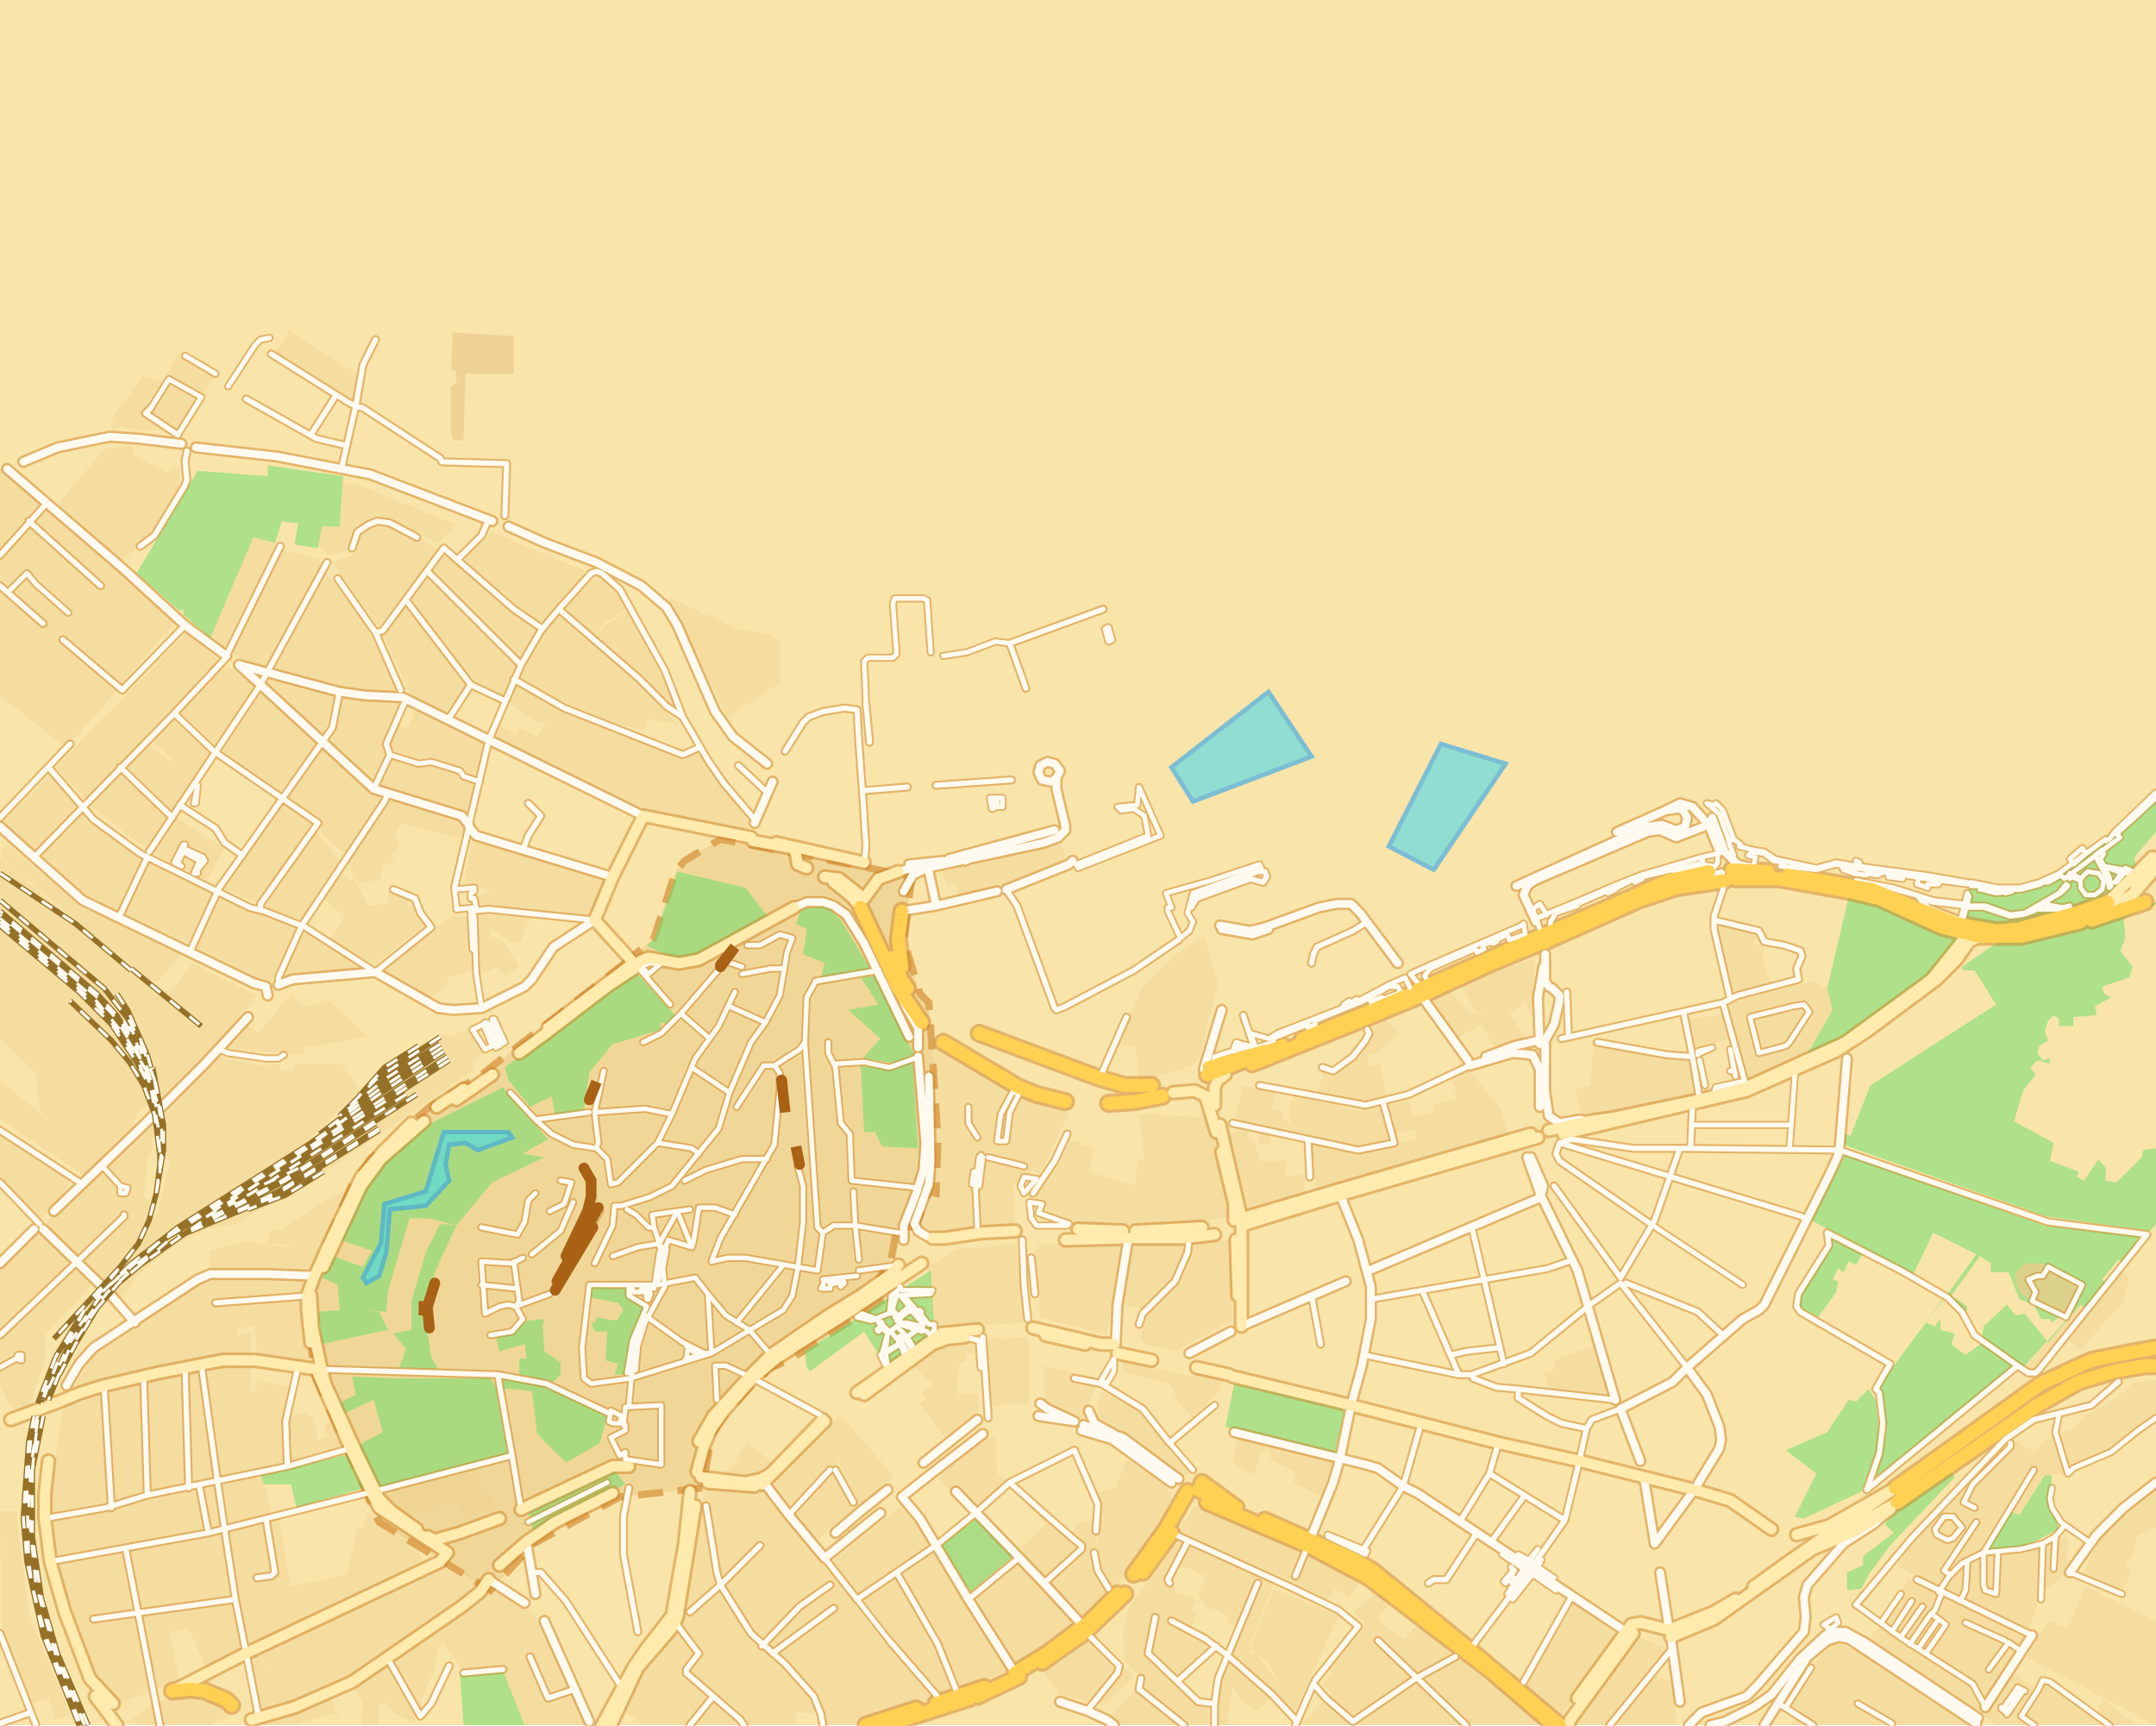
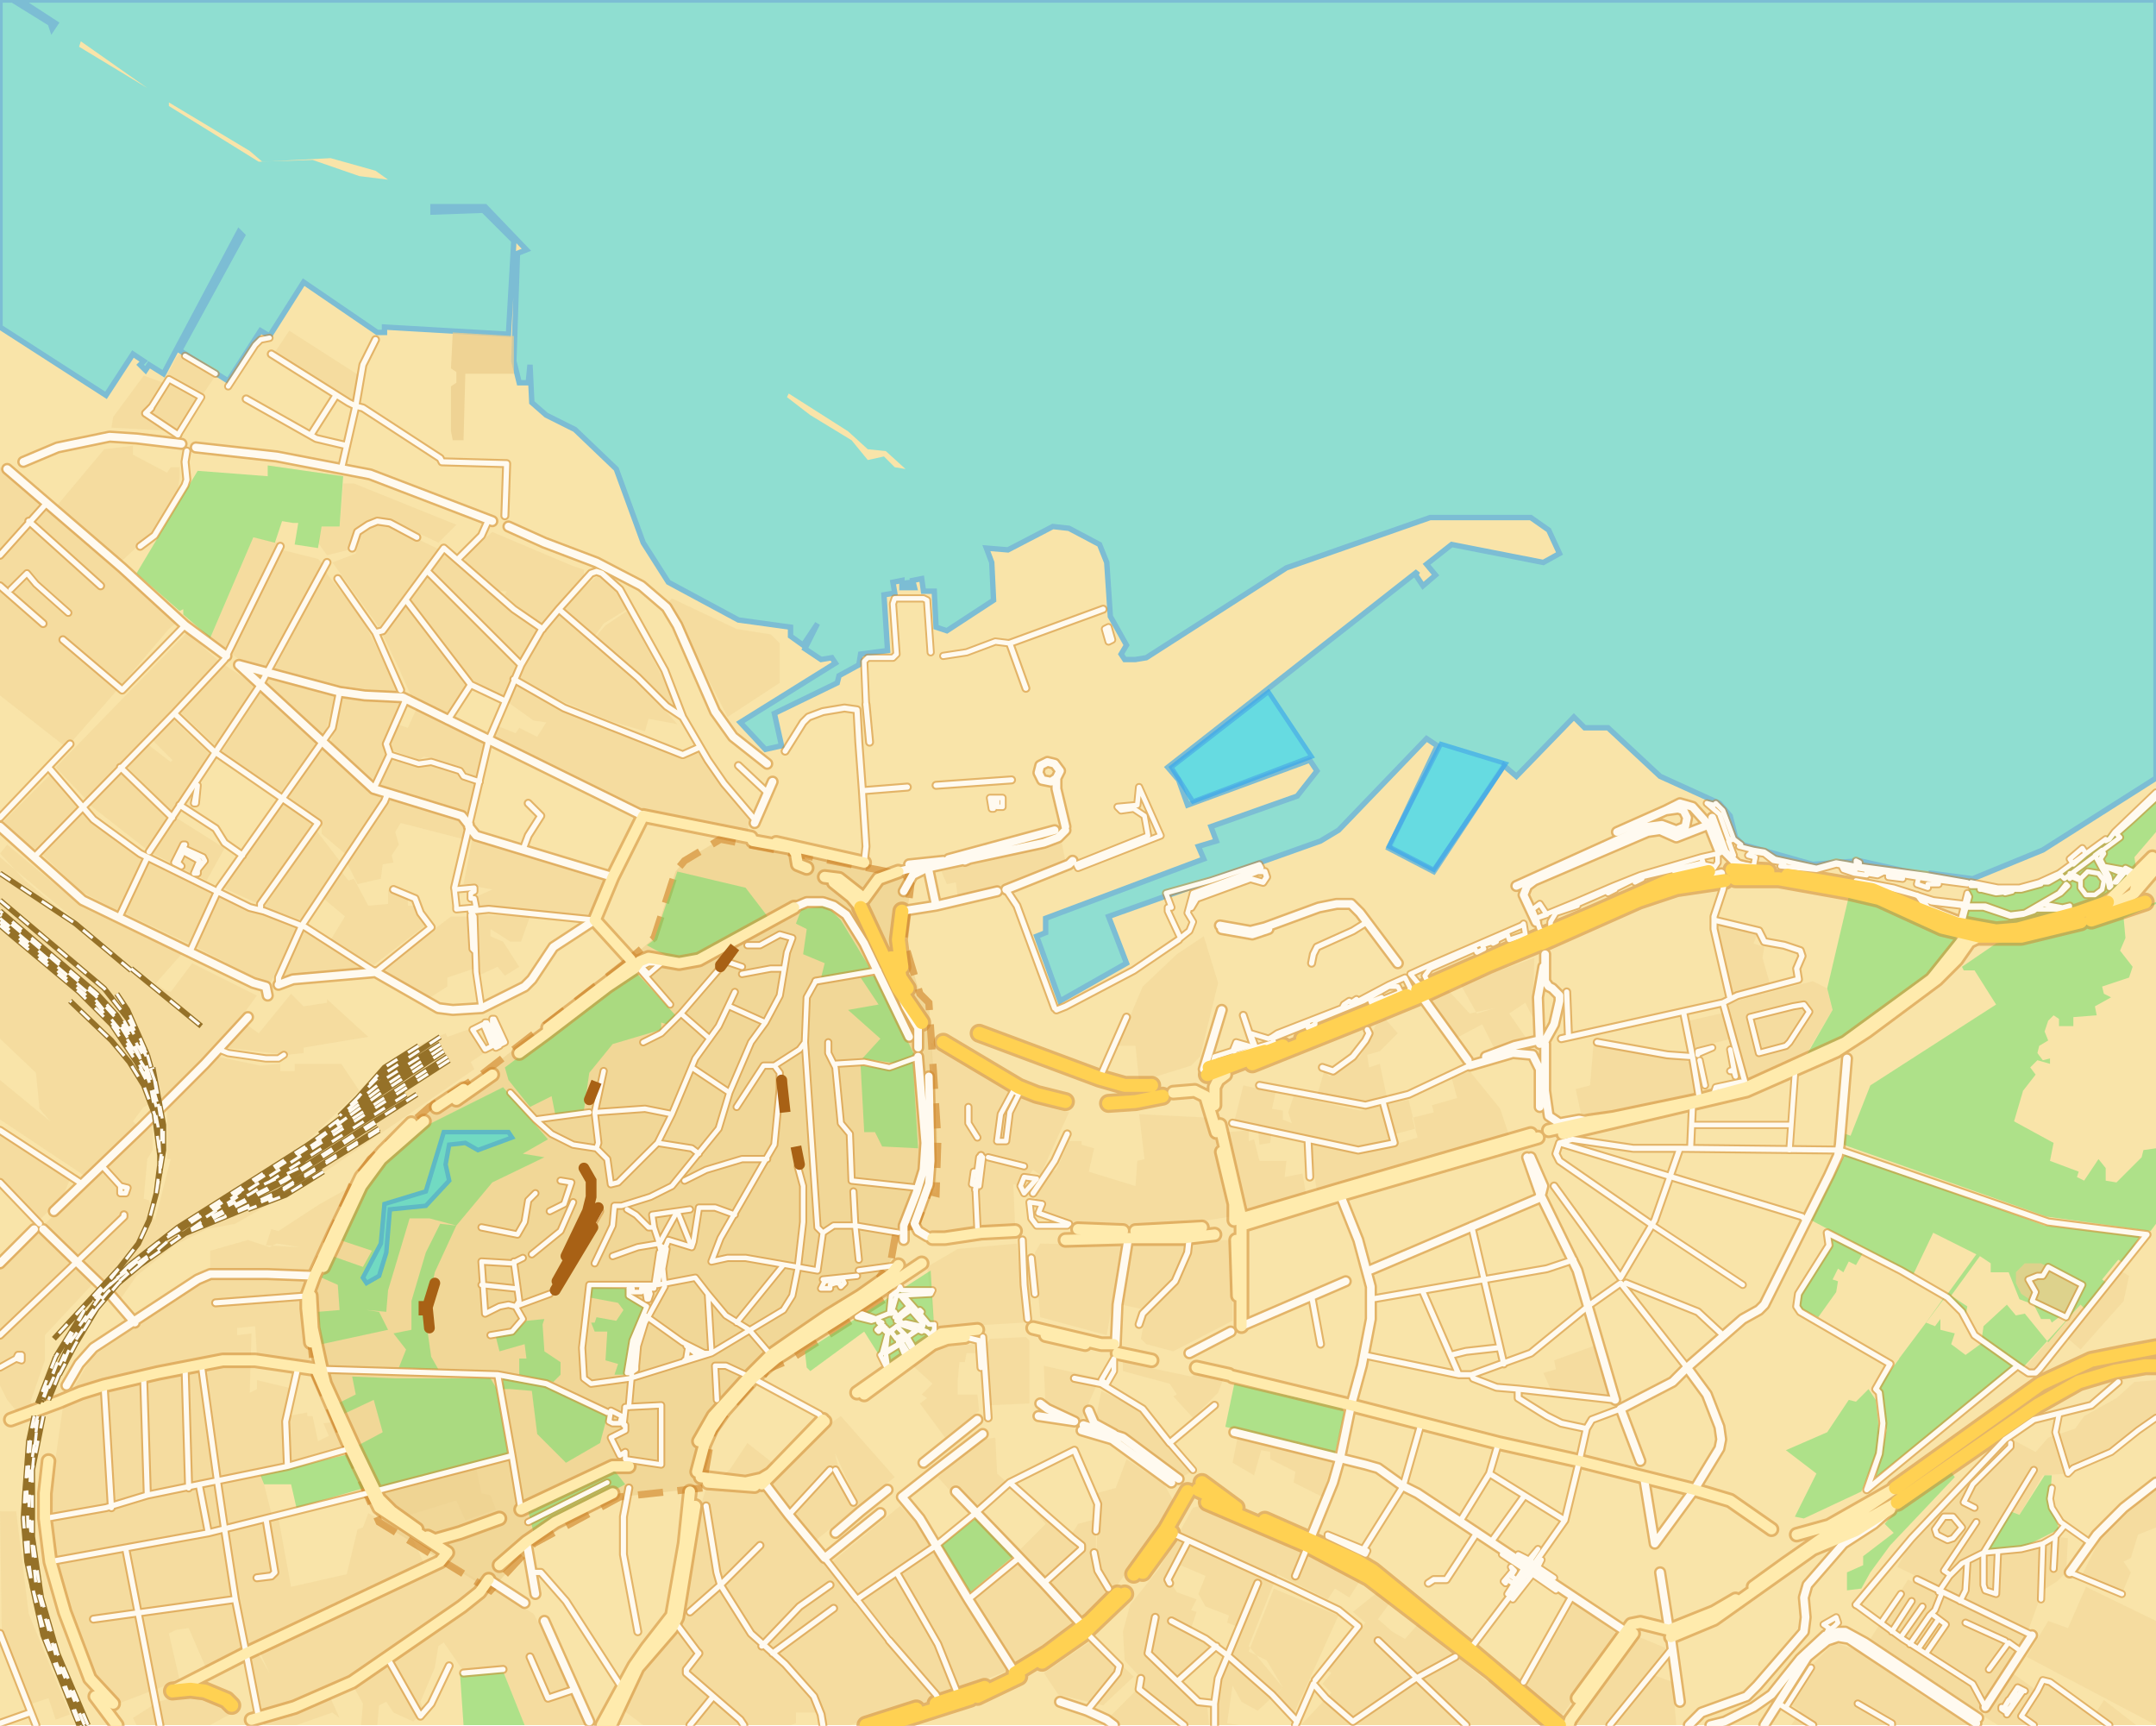
<svg xmlns="http://www.w3.org/2000/svg" viewBox="0 0 1200 960" width="1200" height="960">
-   <style>.pp{fill:#f9e4a9}.block{fill:#ecce8d;opacity:.34}.old{fill:#ecce8d;opacity:.62;stroke:#ce8327;stroke-width:4;stroke-dasharray:14 8}.sand{fill:#ecce8d;opacity:.55}.green{fill:#64de6a;opacity:.5}.grave{fill:#3ab055;opacity:.34}.plaza{fill:#ecce8d;opacity:.75}.water{fill:#4ddaea;opacity:.62;stroke:#2ea5ef;stroke-width:2.5}.river{fill:none;stroke:#4ddaea;stroke-width:9;stroke-linecap:round;opacity:.75}.cs,.rd{fill:none;stroke-linecap:round;stroke-linejoin:round}.cs{stroke:#ce8327;opacity:.5}.cs .r0{stroke-width:12.09}.cs .r1{stroke-width:10.58}.cs .r2{stroke-width:8.69}.cs .r3{stroke-width:6.8}.cs .r4{stroke-width:4.99}.cs .r5{stroke-width:4.54}.rd .r0{stroke:#ffd152;stroke-width:8.32}.rd .r1{stroke:#ffd152;stroke-width:7.18}.rd .r2{stroke:#ffebad;stroke-width:5.67}.rd .r3{stroke:#fffaf0;stroke-width:4.23}.rd .r4{stroke:#fffaf0;stroke-width:2.87}.rd .r5{stroke:#fffaf0;stroke-width:2.57}.rail{fill:none;stroke:#957128;stroke-width:3.02}.tie{fill:none;stroke:#fffaf0;stroke-width:1.66;stroke-dasharray:7 7}.wall{fill:none;stroke:#a86115;stroke-width:6;stroke-linecap:round}</style>
+   <style>.pp{fill:#f9e4a9}.sea{fill:#4ddaea;opacity:.62;stroke:#2ea5ef;stroke-width:3}.isle{fill:#f9e4a9}.block{fill:#ecce8d;opacity:.34}.old{fill:#ecce8d;opacity:.62;stroke:#ce8327;stroke-width:4;stroke-dasharray:14 8}.sand{fill:#ecce8d;opacity:.55}.green{fill:#64de6a;opacity:.5}.grave{fill:#3ab055;opacity:.34}.plaza{fill:#ecce8d;opacity:.75}.water{fill:#4ddaea;opacity:.62;stroke:#2ea5ef;stroke-width:2.5}.river{fill:none;stroke:#4ddaea;stroke-width:9;stroke-linecap:round;opacity:.75}.cs,.rd{fill:none;stroke-linecap:round;stroke-linejoin:round}.cs{stroke:#ce8327;opacity:.5}.cs .r0{stroke-width:12.09}.cs .r1{stroke-width:10.58}.cs .r2{stroke-width:8.69}.cs .r3{stroke-width:6.8}.cs .r4{stroke-width:4.99}.cs .r5{stroke-width:4.54}.rd .r0{stroke:#ffd152;stroke-width:8.32}.rd .r1{stroke:#ffd152;stroke-width:7.18}.rd .r2{stroke:#ffebad;stroke-width:5.67}.rd .r3{stroke:#fffaf0;stroke-width:4.23}.rd .r4{stroke:#fffaf0;stroke-width:2.87}.rd .r5{stroke:#fffaf0;stroke-width:2.57}.rail{fill:none;stroke:#957128;stroke-width:3.02}.tie{fill:none;stroke:#fffaf0;stroke-width:1.66;stroke-dasharray:7 7}.wall{fill:none;stroke:#a86115;stroke-width:6;stroke-linecap:round}</style>
  <defs>
    <path id="r5" d="M350 721l10 6-8 19-3 18 2 0 3-2 0-2 1-11 4-13 11-20-1-10 2-11-4-2 1 4-1 0-3 20-3 0 1 3-1 3-1 0-1-6-2 0 0 2-5 0 0-2-2 0 0 4M622 449l2 2 7-1 6 4 2 11-40 16 1 2 46-18-12-27-1 10-11 1M664 513l-3-5 3-11 38-14-1-2-27 9-25 7 3 8-2 0 0 2 7 15 5-4 2-5M773 548l-17 9-1-1-3 2-1-1-3 2-1 2-36 14-3 2 0 1 20-8 0 2 4-2 0-2 27-11 14-8 0-1M454 546l-5 9-1 25 7 103 3 3M847 515l1-1 1 6-9 3-1-3-6 3 0 1-2 1 0-1-6 2 1 2-4 2-1-2-25 11 0-2 51-22M1093 503l-17-2-22-7-21-4 0 2 18 2 15 4 9 4 17 2 1 2 0-3M1150 492l1 1-4 4-7 4-8 6-6 2-7 1-15-5-10 0 1-1 10 0 14 5 8-1 19-11 4-5M348 784l0-1 20-1 0 33-20-3 0-4-3 2-5-10 8-4 0-3-1 0 1-9M1028 481l5 1 0-3 2 1 0 2 37 5 0 2-44-7 0-1M1200 789l-10 7-15 12-21 9-3 3-7-23 2-10M1033 893l26 19 39 25 7 13M1159 715l-9 18-19-9 2-5-4-7 5-2 3 0 3-5 19 10M1146 486l3 3 31-23-3-3-3 4-2 1 0-1-26 19M511 740l2 1 0-3-9-2-3 1 9 3-5 4-6-6-3 3 3 4 3-2 2 2-3 2 3-2 3 5 1-1-3-5 6-4M975 474l1-1 6 1 6 4 23 5 0 1-20-2 2 0 0-2-6-1-5-4-7-1M1149 849l-5 6-7 4-12 3-21 2-12 6-7 7-6 9M503 721l-2 0 5 6-7 6 1 1 7-5 7 8-1 3 3 1 2 2 2-3 0-3-3 0-5-6 1-1-1-1-1 1-8-9M474 657l-1-26-5-6-3-31-4-8 0-6M328 715l-4 35 1 17 4 3 22-3M866 885l0-1-14-10-2 2 2 1-3 4-2-1-1 2 1 1-6 6 1 1 11-14 13 9M499 364l-2-28 1-3 16 0 2 1 2 29M374 620l13-31 13-18 9-19M493 752l1-10-3 11-1 1 3 6 1 0-1-7 8-5 2 5 2-1-5-8 0 4-7 4M342 671l4 0 16-5 12-6 26-32M948 480l-34 8-1-1 34-10 1 3M956 475l0 5-2 3-21 4-1-2 1 1 9-3 0-1 1 1 10-1-5-1-1-4 9-2M108 486l3-7-9-5-3 6 2 2-4-2 5-10 1 0-1 2 11 5 1 2-4 5 0 2-2 0M396 753l40-24 5-8 3-15M496 721l-1 10 2-3 2-7 19-1 1-2-17 0-1-2-1 2-4 3M555 635l5 0 2-16 5-10-3-2-7 13-2 15M494 743l0-3-1 1-1-1 1-1-1 0 0-1-3 3-1-1 3-3-2-1 2 0-4-2 10-4-1 1 2-1 1 2-1 1 1-1 2 2 0 1-2 0 3 1-7 5-1 2M836 865l13 8-5 8-1 0-4 6 9-14-12-8M418 580l8-11 8-15 4-24 3-8M877 502l1 2-12 4-3 5 0 4-4 2-2-2-2-6 22-9M594 682l-17 0-3-4-1-9 7 1-2 5 17 6-1 1M424 649l-23 40-5 13M396 702l9-2 10 0 40 7M920 682l50 33M284 608l14 15 9 8 12 6 13 2M1067 498l5 7 19 8 0-1-18-7-4-6-2-1M431 593l3 4 0 9-3 31-7 12M444 706l3-26 0-20-3-11M942 626l55 0M962 467l-5-14-7-6 4 1 1-1 4 4 6 16-3 0M963 477l6 4 7 1 1-5-4-1 3-3-8-2 1-1-4-3-3 1 3 8-2 1M262 507l2 3 1 31 3 20M217 420l16 5 7-1 16 5 2 3 9 3M1132 818l-28 46M340 659l4-1 22-22 8-16M350 783l3-34 6-17M1112 495l0-1 12 0 11-3 1 1-11 3-13 0M1134 941l3-6 4 1 33 24M418 580l-12 28-6 20M695 582l2 2-22 8 1-4 19-6M334 674l-25 43M1114 951l3 2 0 1 9-13 1 0-4-2 2 2-6 9-2 2-3-2 0 1M979 586l15-4 2-2 11-17-3-4-6 1M1072 487l0 2 23 3 0-1-23-4M1119 803l0 2-21 21-5 10 6 3M739 854l0 1 21 10 1-2-22-9M429 754l-12-14-13-8-10-12M898 493l1 2-4 2-1-1-16 7-1-1 21-9M294 847l44-22M381 657l12-6 20-6 14 0M254 504l0 2 11-1-1-5-2 0 0-3 2-1 0-2-11 1 1 9M273 743l12-2 6-7-4-7-4-1-5 1-8 4M1166 476l7 13 1 5 1-1-1-5-5-10 2-3-1-2-4 3M413 538l-9-3-25 29M351 767l45-14M465 592l16-1 14 3 14-5M998 560l-24 6 5 20M762 555l2 5 16-7 0-1-10 4-1-1-5 2-2-2M999 595l0 3-3 42M387 711l7 9 2 33M374 620l-15-3-28 2M482 392l-1-24 2-2 14 0 2-2M396 753l-4 0-12-6-21-15M1087 844l-5 0-5 7 1 3 6 3 3-1 5-6-5-6M1158 489l4-4 6 1 3 4-1 5-4 3-5 0-3-4 0-5M410 736l26-32M913 487l1 2-4 2 0-2-10 5-2 0 0-1 15-6M84 227l10-16 18 10M366 715l-38 0M525 365l13-2 16-6 8 1M384 673l-21 3 1 7 3 9M319 669l-7 16-16 13M1134 506l18 0 0-2-4 1-11-2-3 3M547 644l-2 0-1 8-2 0-1 7 4 1 2-16M122 584l5 2 21 3 7 0 3-2M127 215l15-23 3-3 5-1M474 657l37 4M270 584l4-2-5-12-6 3 7 11M1097 491l0 2 5 0 0 2 1 0 0-2 9 2 0-1-15-3M458 712l19-2-19 2M1100 847l-18 27 3 2M1011 483l0 1 11-3 6 1 0-1-6-1-11 3M1095 497l-4 16 1 1 4-15-1-2M858 868l-2 3-2-1 0 3 2 0 9 5-9-6 2-4M1103 495l8 2 9-1-4 1-3-2-2 1-3-1-1 1-4-1M796 537l0 2-3 4 2 4-5 1-5-6 11-5M954 608l1-3 14-3 0 1-6 2 0 1-5 0 0 1-4 1M773 548l0 1 5 0 2 4 4-1 1-2-3-6-9 4M382 749l8 5-9 3 6-2 0-2-5-4M1081 886l-4 10-3 3-11 16M708 577l-2 1-10-3 3 8 10-3-1-3M468 716l2-2-1-2-10 1-2 4 5 0 0-2 3-1 2 0 1 2M850 870l3 0-1-2 4-6-5 6-6-3 5 3 0 2M279 581l2-1-6-13-1 0 0 3 5 11M271 569l-1 0 6 14 2-1-7-13M342 671l-1 11-10 21M1115 951l3-5 3 1-2-1 4-7-8 12M966 599l-1-3-2 0 2-1-2-11 3 15M552 450l-1-6 7 0 0 5-3 0 0-4-2 1 0 4-1 0M1181 887l-29-12M1177 463l23-22M613 768l3 2 4-7 0-7-7 12M1200 444l-13 12-9 8-1-1M1136 890l1-31M1068 488l-1 4 3 1 3 1 0-2 6 0 0-2-11-2M298 623l30-4M1072 920l11-16-8-6M1177 491l6-8 4 2-1 2-3-2-5 6-1 0M946 590l3 14-3-14M1025 482l1 2 6 2-4-2 0-1 5 0-5-1 0 2-3-2M842 881l2-2-3-2 2-3-2-2 1 2-5 6 1 1 1-2 3 2M477 890l18 23M67 660l0 4 3 0 1-3-4-1-10-11M354 537l19 22M268 702l2 29M410 616l15-23M368 536l-7 6-4-4 4-2 7 0M306 674l8-4 4-12-6-1M448 580l-3 4-14 9-6 0M1135 491l11-5 1 1-7 4-5 0M367 692l-12 2-14 5M1107 929l11-15 7 5M570 655l-2 5 2 4 7-8-7-1M1104 864l0 18 1 3 6 2M379 564l-11 11-10 5M686 585l2-5 7 2-1 0-5-1-2 4-1 0M1021 905l-4 3 1-2-3-2 7-4 1 3-2 2M994 950l14-22M1134 941l-9 14 7 5M385 594l21 14M416 526l7 0 11-6 7 2M288 687l4-7 2-12 4-4M287 727l2-3-3-22M1159 472l2 3-7 6-2-3 7-6M1116 913l-22-10M38 341l-18-16M1171 482l10 4 1-2-11-2M268 702l17 1 6-3M477 733l3-2 8 3-3 1-8-2M112 221l-13 21M366 636l19 3 4 3M476 682l24 4M413 542l16-3 7 0M341 792l-2-1 1-6 6 3-1 4-4 0M336 596l-5 23M1034 948l19 11 0 1M1111 887l1-23M1091 891l3-6 1-16M855 511l-2-5 4-3 4 6-6 2M332 639l6 6 2 14M1051 486l0 2 8 1 0-2-8-1M426 569l-20-9M434 610l0-9 2 0 0 9-2 0M500 704l-22 3M370 695l2-5 13 4 1-3M264 529l-1-1-1-18 0-1M377 674l8 20M458 686l-3 21M9 756l1-2 2 0 0 3-3-1-9 5M366 715l21-4M544 683l-1-21M953 583l-7 3-1-1 0 2 0-2 8-2M389 672l9 0 11 4M379 564l16 14M550 644l20 5M366 715l4-20M1058 911l12-17M108 447l2-10-1 10-1 0M1147 847l17 12M6 328l9-9 5 6M664 818l-13-15M1142 828l-1 6 1 5 5 8M367 692l10-18M417 766l-13-6-6 0M1039 486l6 1 4-2-4 2-3-2-3 1M306 720l-19 7M1064 891l-11 17M268 683l20 4M332 639l1-3-2-17M103 198l17 10M1068 917l11-16M1032 486l7 1 0-3-6-1-1 3M476 682l-1-19M1047 903l11-16M389 672l-3 19M383 750l4 3 0 2-5 1 1-6M478 701l-2-19M398 760l1 19M349 673l5 3 7 7 3 0M1152 486l1 2-1 1 1-1 5 2 0-1-5-3-1 0M476 682l-12 0-6 4M268 715l19 2M615 350l2 7 2-1-2-7-2 1M1143 873l1-18M539 616l0 9 5 8" />
    <path id="r4" d="M209 541l-39-25-23-9-8-2-61-30-26-19-25-29M1033 893l31-37 52-55 16-11 32-8 15-13M28 869l88-16 92-23M1024 640l116 40 55 7M106 529l16-35 63-89 4-20M19 477l78-80 28-30 1-2M868 636l135 41 2 2M393 838l6 37 2 7 17 27 19 17 16 18 4 10 1 6M885 726l-33 27-33 12-7 0-53-11M1123 760l-24-17-7-13-8-8-26-15-41-21M1017 686l1 7-17 27-1 7 2 3 50 29-8 14M701 604l59 11 24-6 34-16M763 723l98-17 15-5M389 416l-9 4-66-26-28-16M145 381l-62 93M1195 687l-60 75-2 2-4 0-6-4M1123 760l-84 69M97 397l22 21 58 40M668 497l-4 2-1 6 3-5 30-11 7 2 2-3-1-3-4 0-32 12M70 862l19 98M277 765l-98-3M25 845l34-6 23-7 39-8M959 558l-90 20M311 339l44 38 16 16 9 6M935 639l89 1M168 515l46-69 2-5M676 960l0-12 2-14 22-53M311 339l-10 12-11 19-18 42M296 875l5 0 14 16 31 48M355 908l-8-43 0-21 3-16M281 390l-19-9-36-47M935 639l-14 40-19 32M131 890l-79 11M380 399l-10-26-25-45M208 830l77-20M588 562l5-2 38-20 25-17M819 682l18 77M376 903l12 16 1 1-7 9 0 2 30 26 2 3M182 313l-37 68M868 636l-2 6 2 4 52 36M290 370l-52-52M718 883l-66-30M587 561l-21-57-6-9M1067 879l64 31M302 350l-16-11-39-34M420 456l-17-20-9-13-14-24M1001 545l-1-6 3-7-1-3-9-3-11-2-3-6-25-6M963 556l-9-39 0-7 5-15 1-5M331 512l-59-6-10 1M643 900l-4 20 28 27 9 1M868 636l7-2 34 5 26 0M816 960l-49-47M126 365l30-61M105 828l-2-67M62 839l-4-67M277 765l27 5 34 16M112 759l9 65M82 832l-2-64M865 660l37 51M78 304l8-6 17-28 1-3-1-10 1-6M137 222l39 22 17 4M905 714l40 16 14 13M209 352l4-1 34-46M939 761l-37-47M0 743l43-41M662 688l-1 9-7 16-18 18-2 6M1044 773l2 2 2 17-2 17-7 20M145 506l0-3 32-45M246 257l-1-2-43-28-4-1M852 873l-34 45M160 816l-1-25 7-31M0 455l39-41M198 226l-4-2-43-27M46 659l-46-30M896 960l35-43M0 909l20 51M848 936l27-48M562 358l52-19M899 779l-54-6M942 588l-14-1-39-7M208 439l9-19-2-6 11-25M120 725l53-4M683 921l25 22 14 15M16 290l40 36M68 384l35-36M812 765l-20-46M462 882l-17 12-21 22M972 605l-13-47M813 846l16-26 5-17M829 820l42 26M272 412l-11 47M598 807l13 30-1 15M845 773l0 5 16 10 8 4 14 3M277 765l8 45M232 299l-15-8-7-1-5 2-6 4-3 9M550 789l-3-45M495 913l26 30 2 4M135 476l-10-7-5-8-20-13M458 790l-2-3-37-20M718 883l27 13 11 9M959 558l8-4 34-9M68 384l-33-28M728 634l-42-9M464 895l-34 25M563 434l-42 3M753 958l35-24M822 853l-17 26-7 0-3 2M759 862l22-35M636 784l-23-14-15-3M761 513l-8 5-20 9-2 4-1 5M598 807l-36 18M148 845l5 30-2 2-8 1M295 922l10 23 15-5M240 516l-31 25M481 480l1-9-2-31M67 427l29 28M160 816l-39 8M756 905l-24 30M125 851l6 39M0 309l26-29M209 189l-7 14-4 23M594 631l-7 15-12 18M659 960l-25-20 1-6M82 477l-16 34M761 573l1 2-2 4-7 9-11 8-6-2M43 702l26-25 0-1M652 902l19 10 12 9M160 816l35-10M188 322l21 30M612 600l15-34M137 920l7 36M781 827l10-35M539 890l28-23M246 257l36 1M190 261l8-35M155 548l0-4 13-29M261 460l-8 34M489 540l-35 6M217 925l17 30M209 352l14 32M439 843l23-25M871 846l8-33M234 955l6-7 10-21M852 873l19-27M22 681l-22-23M676 782l-25 21M458 396l-8 3-3 3-10 16M24 347l-24-21M219 495l12 5 3 8 6 8M131 890l6 30M605 952l17-21 1-4M522 915l10 25 1 4M848 833l-18 25M423 860l-22 22M294 447l7 7-7 11-3 8M731 937l7 8 15 13M285 810l5 30M581 842l16 14 5 4 0 2M282 258l-1 29M819 765l1 2 13 5 12 1M459 867l18 23M543 842l-22 18M656 935l21-19M602 862l-21 19M756 640l-28-6M255 311l13-13 4-9M121 824l4 27M480 440l-2-27M623 927l-19-19M116 853l-5-26M735 748l-5-27M329 319l-18 20M808 754l8-2 18-2M499 875l22-15M173 242l14-22M937 563l5 25M562 358l9 25M477 890l22-15M99 242l-18-12 3-3M562 825l19 17M661 858l-11 21 1 2M704 585l-4 0-2-2-6-18M873 577l-1-25M562 825l-19 17M480 440l25-2M731 937l-10 23M788 934l22-12M510 894l12 21M569 690l1 25M651 803l-15-19M942 615l-1 23M942 588l4 24M249 401l13-20M902 784l-16 6-3 5M990 948l19 12M770 614l6 22M401 882l-17 15M427 441l-16-15M537 744l8 2 1 15M499 875l11 19M609 864l2 10 6 10M280 929l-22 2M902 714l-17 12M776 636l-20 4M475 836l-10-18M484 413l-2-21M397 944l-13 16M729 655l-1-21M345 328l-10-9-3-1-3 1M576 720l-2-20M570 715l2 19M477 395l-7-1-12 2M543 662l3-19M883 795l-4 18M477 395l1 18M721 877l7-17M0 959l17-6" />
    <path id="r3" d="M358 454l-134-66-21-1-14-2-56-15M940 960l7-7 25-9 6-6 26-30 1-8-1-11 2-7 20-23 17-11 9-8M274 290l-68-26-52-10-45-5M133 370l75 69 49 15 4 5M19 477l27 24 95 46 7 2 1 5M427 425l-19-15-10-14-21-48-6-10-14-12-25-13M781 827l8 4 116 77M850 644l7 20 21 43 21 72M855 513l-7-15 2-5 4-3 63-27 7-1 9 4 18-7M762 707l94-40 2-3 1-4-7-16M927 451l7-1 3 1 2 4-1 5-5 2-8-3-8 1-73 33M502 833l10 12 27 45 26 41M117 709l-7 3-58 38-8 9-7 12M979 729l3-3 36-72 5-11 1-6M687 797l73 18 7 2 14 10M746 665l10 25 7 26 0 18-5 26M516 688l-5-3-2-4 8-22 1-13-1-47M1101 956l-63-42-11-6-4 0M1023 911l6 1 71 47M101 247l-25-3-15-1-29 6-19 8M261 460l4 5 76 23M68 316l-64-55M516 483l65-14 8-3 4-4M471 509l10 16 25 52M511 588l4 48-1 15-4 13M581 881l-49-51M1152 875l15-21 15-15 18-14M30 674l49-47M268 561l-16 1-8-1-35-20M1002 923l-16 20-10 7-16 8-8 2M691 738l58-25M656 823l-31-23-22-7M303 902l25 56M587 462l-59 16M628 689l-6 37-1 22M757 508l-5-5-8 0-10 2-30 11M209 541l-46 4-8 3M332 313l-29-11-20-9M939 761l31-27 9-5M79 627l35-35M331 512l-23 15-12 18M746 811l-4 14-13 32M1024 637l4-48M103 348l-35-32M1105 950l26-40M927 451l8-4 7 2 9 10 6 15M982 960l24-38M56 715l-32-31M817 590l-26-36M902 784l29-15 8-8M859 538l-3 17 1 26M560 495l35-14 2-2M862 621l-2-14 0-26M459 867l31-25M943 829l14-23 1-5-1-7M544 790l-30 24M957 794l-7-18-11-15M915 822l6 37M921 859l22-30M923 497l14-6 21-5M930 911l5 36M500 550l4 10 7 12 0 11M521 504l34-8M590 429l-3-4-4-1-4 2-1 4 2 4 5 1 3-2 2-4M778 536l-21-28M114 592l24-26M680 562l-10 33M929 907l-5-32M603 905l-22-24M521 818l26-20M590 947l15 5 11 5 4 3M296 545l-4 4-24 12M860 579l5-9 3-13 0-3-4-4M149 709l-32 0M439 843l20 24M902 784l11 29M602 796l17 5 11 8M442 505l7-3 9 0 6 2 7 5M856 579l-13 3-16 6M900 463l27-12M298 887l-5-29M752 782l-6 29M126 365l-23-17M510 664l-7 18 0 8M593 460l-5-21 0-6M984 485l-17-4-7-7M525 479l-25 6M630 809l22 16M19 684l-19 19M680 517l17 3 9-3M1023 908l-7 2-14 13M175 710l-26-1M704 516l-8 2-17-3M662 753l23-12M19 477l-19-17M502 833l19-15M430 435l-10 23M818 593l24-7M884 624l-5-1-11 2-6-4M272 879l20 13M424 826l2 0 13 17M758 760l-6 22M598 791l-15-7-4-3M521 504l-4-19 0-2M857 595l0 21M864 550l-2-1-2-3 0-15M1006 922l11-9 6-2M598 791l-20-3M960 474l-7-19M842 586l11 1 4 8M502 507l19-3M620 798l-11-6-3-7M525 479l-19 2M75 736l-13-15M494 829l-15 12M503 496l5-9 8-4M479 841l-14 12M537 479l12-5-1-1-4 1" />
    <path id="r2" d="M1095 520l-20 25-48 35-55 25-26 7M140 957l24-7 32-14 61-42 10-8 5-7M930 911l24-10 55-39 24-10 19-12M340 960l15-32 19-22 3-6 10-62M249 864l-4 5-108 51M27 813l-2 18 0 14 3 24 8 28 14 37M746 665l110-32M33 780l12-5 13-4 30-7 36-7 18 0M852 631l-107 31M870 631l102-24M353 539l3-4 5-2 17 3 11-2 53-29M384 830l-3 29-7 40-14 18M1039 574l39-29 11-11 7-10 6-3M195 806l16 33 38 25M458 790l-29 30-5 3-9 2-25-3M229 625l-16 16-12 14-15 31M686 766l66 16M350 816l-9 0-51 24M946 612l-48 10-14 2M873 960l1-3 35-48M1055 828l-37 21-18 5M388 819l4-15 4-9 7-10 16-18M418 466l-60-12M232 851l-14-10-7-7-14-29M351 537l-46 35M524 742l-47 33M691 682l55-17M745 662l-54 16M972 607l50-22M468 733l45-30M293 858l16-11 32-16M691 678l-12-52M481 480l-49-11M201 660l11-15 24-21M360 917l-7 10-18 33M180 705l21-45M424 826l35-35M943 829l20 6 23 16M176 762l19 44M481 776l38-28M628 689l31 0 17-2M197 805l-16-35-2-8M834 803l45 10M905 908l-27 37M1055 828l-38 26M620 748l-7 0-38-9M137 920l-41 21M417 766l-20 22-8 14M791 792l43 11M1017 854l14-4 25-14M304 575l34-26M966 890l-12 7-25 10M752 782l39 10M418 466l1 2 22 4 2 3 1 6 5 2M680 641l7 29 0 9M358 454l-17 34M419 767l13-11 17-11M669 683l-37 2M175 710l-4 11 0 7 2 19M879 813l36 9M593 690l35-1M1198 477l-25 25M142 757l34 5M691 738l0-34M442 745l-13 9-12 12M688 690l1 31M331 512l20 22M1017 854l-23 16M1164 512l24-15M6 790l27-10M915 822l28 7M500 704l-4 5-17 12M186 686l-11 24M546 686l-20 3-7 0M394 825l26 2M341 488l-10 24M929 907l-16-4-5 1-3 4M459 488l8 1 14 11M254 612l20-14M625 685l-25-1M500 485l-11 4-8 11M461 732l-19 13M582 743l22 5M278 845l-22 8M179 762l-5-23M884 624l-22 5M1198 477l-1 4-8 12-1 4M449 745l19-12M691 704l0-22M994 870l-18 13M464 491l10 8 5 6M278 871l15-13M671 610l6 20M479 721l-18 11M544 740l-20 2M1022 585l17-11M256 853l-14 4-4-2M622 753l19 4M53 944l12 16M676 615l0-10 2-4 4-3M653 608l12-1 6 3M565 685l-19 1M258 606l-15 10M666 761l18 4M289 586l15-11M63 948l-13-14M519 748l8-3 10-1M174 739l-1-18M1188 497l12-14M338 549l15-10" />
    <path id="r1" d="M728 860l34 18 68 52 35 30M1056 836l78-54 23-13 20-6 17-3 6 0M818 918l-54-44-10-6-25-11M1136 770l-81 58M525 580l42 25 10 4 16 4M1068 506l-26-11-47-8M855 522l-66 29M612 600l-67-25M1200 750l-16 3-20 4-28 13M868 960l-50-42M697 592l60-24M1173 502l-17 6-33 9-12 1M672 836l56 24M1046 500l35 16 21 5M858 525l54-24M990 489l39 7 17 4M1102 521l23 0 33-8M622 887l-15 15-24 18M479 505l21 45M912 501l21-7 27-4M493 960l47-15M929 490l-41 18M714 582l-42 16M762 563l-37 15M791 554l37-17M757 568l34-14M888 508l-33 14M129 949l-3-3-12-5-8-1-10 1M704 585l-31 9M1164 512l30-10M828 537l29-12M502 538l-2-15 2-16M649 851l-18 25M604 908l22-21M617 614l15-1 15-3M510 951l-28 9M641 604l-15 0-14-4M548 939l-27 9M580 925l23-16M729 857l-25-11M636 875l16-22M544 944l23-11M505 550l-4-6-2-11-3 0-2 3M661 830l-12 21M966 489l24 0M688 839l-19-14M688 839l-21-10M500 550l13 19M951 485l-22 5M1089 514l-21-8M783 554l-21 9M1111 518l-22-4M583 920l-18 11M984 485l-20-1" />
  </defs>
  <rect class="pp" width="1200" height="960" />
+   <path class="sea" d="M1200 433l-63 40-39 16-23-3 0 2-40-9-26 2-39-11-4-4-3-12-6-7-33-15-29-27-13 0-6-6-32 33-7-6-39 59-25-13 27-57-6-4-49 51-10 6-118 42 10 26-37 21-13-36 5-2 0-8 88-33-3-7 10-3-3-8 48-17 11-14-4-6-68 25-5-14-6-7 139-109-1 2 4 6 7-6-5-6 14-11 51 10 9-5-6-13-10-7-56 0-80 28-78 50-6 1-6 0-2-3 3-5-9-16-2-30-4-10-17-9-9-1-25 13-12-1 3 8 1 21-26 17-6-2-1-20-6 0-1-7-5 1 1 4-3 0-1-4 0 4-3 0 0-4-5 1 1 6-6 1 2 31-15 2-1 6-11 6-1 4-35 17 4 18-9 2-14-15 53-33-2-3-6 1-9-6 7-14-8 12-7-5 0-5-29-4-39-21-14-22-15-41-23-22-16-8-8-7-1-21-1 10-5 0-3-12 2-60 5-2-23-24-29 0 0 3 28-1 17 17-3 52-69-4 0 3-4 0-41-28-19 30-5-3-18 28-27-17 35-64-2-2-42 79-8-5-2 3-3-3 2-2-6-4-15 23-59-38 0-182 7 0 21 13 1 3 2-3-20-13 1189 0Z" />
+   <path class="isle" d="M139 84l-45-27 0 2 50 31 30-1 26 9 16 2-7-5-25-7-38 2-7-6ZM439 219l-1 2 13 10 23 14 9 11 9-2 6 6 6 1-11-10-10-1-11-10-33-21ZM45 23l-1 3 38 23-37-26Z" />
  <path class="block" d="M132 743l0-9 16-2 0-9 7-1 1 6 6-1 0-5 8-2 0-13 5 0 9-21-3-1-14 9-13-2-4 2-12-4-21 6 0 10-31 19-8 12-27 18-16 28-6 42 1 36 4 20 20 55 12 12 34-13-6-26 4-2 7-1 10 23 28-13 7 15 24-8 47-22-8-15 23-16-6-13-25-15-3 8-3 1-6 25-31 7-7-38-3 1-7-28 47-14-5-13-7 1 3 7-6 3-3-14-3 0 0-2-11 2 4-15-21-5 0 5-4 2 1-33-8 1ZM387 848l17 1 8-6 13-2 8 7 7-7 84 104-51 15-16 0-2-7-12 0 0 6-3 1-82 0-12-9 8-18 24-30 9-55ZM598 903l15-9 6-8-9-15 1-26-11 3-5 8-40-36-1-20-8 1-24 21 19 21-20 16-20-21-39 32 62 75 43-18-10-14 30-22 11 12ZM673 960l-1-10-4-1-14-14 19-19-11-7 4-12-3-1 3-6-11-4-3-5 5-10 14 6-4 10 4 7 13 5-1 4 8 3-12 29-2 25 13 0-7-1 3-21 5 9 9 5 14-13-19-23 16-40 28 14 4-6 8 5 7-11-27-15-60-26-7 2-19 34-16 20-4 15 1 16 11 12-20 20 6 4ZM221 901l-47 22-24 8-7-12-5 2 9 39 18 0 20-7 4 3-5-11 13-6 5 9-1 12 9 0 1-11 4-2 4 6 11 5 6-6-2-5 8-19 2-12 3-2 11 16 22 0 15-7 4 7 12-5-14-27-48-29-36 17 8 15ZM94 350l6-5-100-85 0 83 60 47 34-40ZM1145 880l5-5 1-19-7-1-19 7-20 1 13-23 6 3 13-22 14-1 3-3 21-9 25-19 0-21-12 1-10 9-18 10-5 7-15 5-7 8-13-7-59 62-5 9 73 35 8-22 8-5ZM0 578l20 19 19-19 11 0 4-4 24 31 2 11 15-7-6-6-3-19-8-18-14-21 8-8-72-60ZM547 597l20 13 28 9-16 35-4-3-7 9-4-1 1 23-43 4-12-4 7-19 4 1 1-30-4-54 29 17ZM862 960l-31-27-3 3-39-32-7 8-7-4-8-7 8-11-7-5-15 12 7 6-22 26 3 2-5 6 5 5-17 18ZM361 453l-86-41 2-8 10 4 2-3 10 5 5-8-7-1-14-10 4-11 51 25 32 11 10 7 8-5 29 38-1 8-55-11ZM634 620l40 2 11 55-31 5-59-1-17-6 2-5-4-1 1-4 8-13 3-1 7-16 7 0 0 2 7 2-3 13 26 8 1-14 4-1-3-25ZM90 687l79-50 13-10 30-33 13-9 23-10 1 2 14-5 8 13-9 6 2 4-83 57-50 29-16 3-18 9-7-6ZM117 592l4-4 24 5 11-1 0 4 8 0 0-4 26 0 10 15-31 30-79 50-4-7 5-6 42-26-18-30 14-16-12-10ZM1127 910l-26 42-60-40 21-33 65 31ZM1200 960l-72-38 12-20 11 4 10-23 39 19ZM624 726l7-35 55-1 0 45-33 17-15-4-3-3 3-16-14-3ZM729 638l4 25 59-19-3-11-10 3-2-5 11-3-4-16-27 6-37-8-3 9 2 6-5-2 0-5-6-1 2-9-18-4-5 20 13 2 1 11 6-1 1-8 21 5 0 5ZM433 848l-8-7-13 2-8 6-17-1 6-20 13-10 10-15 19 15 26-25 6 25 11 20-25 20-13-17-7 7ZM72 537l-8 8 14 21 8 18 3 19 6 6 32-33 16-22-36-18-12 16-3-1-20-14ZM632 582l-10 0 14-33 19-18 15-10 8 26-10 41-5 5-29 9-2-20ZM1066 941l30 19-99 0 5-8-8-5 14-20 13-13 12 4 33 23ZM104 352l18 16-74 77-17-18 73-75ZM339 401l-34-14-16-10 14-26 8-9 42 34 24 27-16-3-2 7-20-6ZM74 248l-16 2-26 31 36 31 15-14 16-25 1-8 0-5-5 0-2 3-19-10 0-5ZM1008 582l-3 6-34 15-7-25-21 5-3-15 22-5 0-4 8-3 39-10 8 4 3 12-12 20ZM221 383l-1 4-19-1-49-12 29-56 21 27 19 38ZM77 627l-15 14-22-21-2 3-5-5-5 6-6-7-2-20 19-19 11 0 4-4 24 31 2 11-6 8 3 3ZM40 697l-15-16 32-30 9 9 0 4 5 0 0-4-4-1-8-10 26-26 0 17-3 5-2 22 3 1-8 21-19 26-16-18ZM258 492l16 3-9 4 0 5 64 7 10-21-76-24-5 26ZM0 343l60 47-23 26-37-29ZM516 705l4 34 50-3-4-44-33 3-17 10ZM117 592l12 10-14 16 18 30-47 32 9-35-2 0 0-28 24-25ZM374 333l-2 2 33 64 29-19 0-22-5-5-19-3-36-17ZM616 743l9-50-46-1-3 5 3 36 37 10ZM880 620l-3-14 8-2 2-24 54 11 3 19-42 10-22 0ZM619 886l-9-17 0-38 11-3 6-16 21 14 5 9-7 14-27 37ZM745 899l-25 55-10-11 4-4-9-15-10-5 14-35 36 15ZM211 349l34-43-27-13-8-1-10 5-2 11-13 5 26 36ZM319 315l6 2 0 3-22 27-4 0-18-16 1-2-5 0-18-16 0-4 15-13 45 19ZM9 841l-9 0 1 68 16 38 1 1 9-3 4 12 8-3-23-56-7-57ZM910 910l17 7 1 4-8 11 11 4 2 24-58 0 35-50ZM23 475l23-23 34 26-14 29-21-11-22-21ZM156 441l22-29-32-28-23 35 33 22ZM128 363l10 8 10 2 32-59-3-3-20-5-29 57ZM876 892l25 18-32 45-20-16 27-47ZM228 334l31 42 21 13 8-19-49-50-11 14ZM180 415l-20 28 19 15 0 6 13 11 21-30-33-30ZM109 527l13-29 44 18-16 32-41-21ZM4 779l5 6 10-2-2-3 8-23 0-14 28-30-10-9-43 41 0 15 9-7 4 2-13 7 0 9 4 8ZM227 499l0 5 5 0 6 10-30 23-24-14 8-13-12-10 10-15 4 5 3-1 8 15 11-1 0-8 11 4ZM101 531l-15 17-2 0-70-58-14-15 4-5 42 35 55 26ZM792 644l-6-22 12-3-1-4 14-4-3-11 10-4 17 21 5 15-48 12ZM182 558l-13 2-7-7-18 22-7-5-12 13 35 4 9-1 0-3 36-6-23-21 0 2ZM98 199l2-2 20 12-21 31-37-2 1-6 17-23 11 4 7-14ZM251 510l10 0 3 29-15 5 0 5-11 7-24-14-1-3 38-29ZM1104 955l16-24 14 10 3-6 4 1 25 18 5-8 18 14-77 0-8-5ZM0 623l48 32 14-14-22-21-2 3-5-5-5 6-28-23ZM105 525l14-28-36-18-14 29 36 17ZM208 436l7-15-1-7 10-23-34-5-6 28 24 22ZM189 293l-10 0-2 9 5 7 12-3 4-11 12-7 11 3 23 11 10-10-57-23-6 0-2 24ZM174 458l-30 45-20-9 34-48 16 12ZM199 492l13-3 1-8 6-1-1-4 4-6-2-7 3-5 35 9 2-9-6-4-36-10-25 36 6 12ZM71 427l25 25 21-32-21-20-11 12 11 11-1 1-13-10-11 13ZM20 685l4 0 16 18-40 38 0-36 20-20ZM292 960l-12-30 15-7 4 7 12-5 16 35ZM248 308l-8 10 50 50 10-17-52-43ZM217 417l16 6 3-2 21 7 8 6 5-21-38-19-5 11-6-2-5 10 1 4ZM533 769l1-11 3 0 1-5 5 0-1-5-21 2-13 10 11 10-6 6 3 2-4 3 14 19 19-15-1-9-11 0 0-7ZM581 931l28-19 22 21-17 16-25-6-8-12ZM1200 850l-10 4-4 13-4 2 4 6-5 12-23-9 12-24 30-27ZM683 630l12-1 0 6 3-1 3 12 15 0-1 9 10-2 2 12-33 10-11-45ZM22 679l13-13 4-10-39-25 0 25 22 23ZM211 438l50 15 4-18-8-3-2-3-36-8-8 17ZM176 462l13 17-21 33-21-7 29-43ZM120 415l23-33-18-12-25 26 20 19ZM228 843l-12-9-2-4 51-13 3 14 5 1 3 8-17 6-5-11-26 8ZM822 564l-9-16 41-15-1 33-4-8-9 6 9 13-8 3-9-19-10 3ZM533 499l19-4 41-16-2-10-67 16 3 7 5-1 1 8ZM155 756l16 2 2-1-6-35-5 1 0 4-6 1-1-5-7 1 0 8-16 2 0 5 10-1 1 16 12 2ZM82 473l12-17-27-26-17 18 32 25ZM740 611l-7-1 4-14 3 3 17-11 9-18 5-3 7 8-10 10-7 2 1 7 6-2 4 19-13 4-19-4ZM2 457l26-26 16 18-24 25-18-17ZM549 748l2-3 20-1 2 2 0 35-22 1-2-34ZM478 838l-14-31-3-14 7-5 30 34-20 16ZM1162 730l-4-4-32 36 8 1 16-19 8 7 24-27 3-14-5-3-18 23ZM117 355l8 6 30-59-14-3-24 56ZM689 799l53 13-6 21-16-8 1-6-14-7 0-4-5-1-4 14-12-7 3-15ZM222 372l6-3 10 7 3-6-4-4 6-8 17 23-11 18-19-9-8-18ZM378 394l-7-2-8-10-32-27 6-7 12-8 29 54ZM983 548l-19 5-8-35 1-4 21 6-2 5 6 2-1 6 4 14-2 1ZM97 693l-21 17-9 13-10-9 18-25 8-21 4 14 10 11ZM98 455l27 17-10 18-30-15 13-20ZM613 774l19 9 31 36-5 3-30-23-18-10 3-15ZM295 510l-30-1 1 34 11-5 4 5 8-5-9-14-7-3 0-4 11 7 6 0 5-14ZM153 196l8-12 39 25-3 14-44-27ZM74 956l14-9 15-4 18 4 7 7-11 6-41 0-2-4ZM169 517l34 21 0 2-46 4 12-27ZM598 903l-11-12-30 22 10 14 31-24ZM226 336l-13 17 9 19 6-3 10 7 3-6-4-4 6-8-17-22ZM612 767l-31-7 1 26 20 4 10-23ZM863 773l33 4-9-28-22 8 1 5-7 2 4 9ZM325 327l-12 12 18 15 5-7 13-8-8-13-8-6-8 7ZM625 763l0-5 38 8 4-2 14 3-3 8-14 14-11-12 2-1-4-6-26-7ZM810 578l15-8 7 14 9-4-9-19-14 3-12-13-11 6 15 21ZM547 841l15-15 20 22-14 14-21-21ZM181 408l6-22-37-9-3 4 32 29 2-2ZM178 670l18-10-12 26-3-1-14 9-19-1 3-9 4 1 23-15Z" />
  <path class="old" d="M349 535l-81 63-29 18-33 29-10 14-26 60 5 46 36 82 62 38 24-26 48-26 46-5 5-29 6-10 16-18 6-4 3-5 12-5 58-37-7-10 6-9 3-17 11-2 7-19 4 1 1-30-5-76-5-5-9-30 4-31-3-5-103-20-20 12-5 6-12 37-15 13Z" />
  <path class="green" d="M1092 538l19-13 53-11 36-12 0 8-8 17 8 0 0 154-3 4-58-8-113-40 1-6 3 1 11-28 70-45-12-19-6 0-1-2ZM1084 720l16-22-24-12-11 23-57-30 19-37 111 40 53 6-9 15-3-2-9 11 4 3-12 15-4-4-32 35-3-2-79 63 6-26-4-25 38-51ZM1146 567l-3-2-3 3-2 6 2 5-5 3-1 4 3 4 4-1 0 3-7-2-4 4 3 4-7 9-5 17 22 12-2 10 16 6-1 3 4 2 8-12 4 5 0 7 6 1 14-14 1-4 7-1 0-112-8 0 8-17 0-7-18 8 1 11-3 7 7 9-2 6-15 5 1 4 4 2-9 5 1 5-13 1 0 5-8 0 0-4ZM230 630l50-25 25 29-14 8 12 2-29 14-20 24-15-4-11 0-12 40-1 12-11-1 7 1 5 10-37 8-2-18 12-1-1-14-9-4 6-12 17 6 5-9-18-6 6-15 10-19 25-26ZM76 319l34-57 39 3 0-6 42 6-2 28-10 0-2 12-13-2 2-12-3 0-6-1-4 12-12-3-24 56-15-13 0-3-2 1-24-21ZM1029 499l-12 51-8-4 8 4 3 12-15 26 28-14 42-33 14-17 0-4-38-17-19-5-3 1ZM282 805l1 6-73 18-12-24 15-8-5-18-17 8-3-6 10-5-2-10 24 1 9 35 24-15 8-16 15 1 6 33ZM281 594l72-54 23 25-5 5-3-1 0 4-27 8-13 16-3 21-16 2-2-10-12 6-12-15-2-7ZM377 485l38 9 13 17-40 22-15 0-13-7 4-3 13-38ZM999 844l5 1 32-15 9-23 1-10-2-18-4-6-7 7-4-1-12 18-23 10 17 13-12 24ZM1104 515l22-1 35-9 23-15-21-16-28 17-17 3-21-3-5 22 12 2ZM476 734l42-27 2 33-2 3-25 17-12-19-30 22-2-2-1-9 28-18ZM687 770l-5 24 61 15 5-23-1-3-60-13ZM1108 703l-6-4-16 22 9 6-1 5-12-10-10 14 5 2 3-4 0 6 8 2-2 6 8 6 11-8-2-1 1-7 13-12 5 6 5-1 13 16 11-13-5-1-4 3-1-2-5 0-4-8-8-3-6-15-10 0 0-5ZM511 639l-20-1-4-8-6 0-2-37 18 2 11-5 3 49ZM284 773l12 1 3 24 16 16 19-11 4-15-35-17-23-4 0 6 4 0ZM1073 769l-1 4 12 12 24-20 1 6-65 51 6-26-2-16 25-11ZM1059 614l5-2 30 12-4 22-16 3-23-8 0-7 8-7-4-9 4-4ZM276 772l-15-1-8 16-24 15-9-35 53 0 3 5ZM446 506l14-2 8 8 17 28-28 4 2-8-12-5 2-14-6-3 3-8ZM145 821l2 5 15 0 3 13 38-11-8-19-50 12ZM254 682l-9-1-8 16-8 27 0 16-10 2 7 9-4 10 22 1-4-7-4-28 2 0 4-19 12-26ZM1105 746l17 13-9 9-5-7-4 4-18-4-12 10-17-15 15-20 5 2-1 9 7 5 3-4 8 6 1 4 6 0 1-9 3-3ZM256 931l2 29 34 0-12-30-24 1ZM524 860l19-15 21 21-24 20-16-26ZM1021 563l2 3 18 0 24-17-6-7-4 1-3 7-7 4 4-16-10 1-1 8-5 1 1-7-6 1-6 3-3 7 2 11ZM1184 490l5-6-1-7 12-14 0-22-37 33 21 16ZM1116 595l-3-2 3-7-4-1 2-8-2-5-4 2 0 5-8-3 1 6-9-2-1-3 16-13 9 0-3-1 1-4 4 0 5-6 7-3 8 4-5 7 3 3-7 8-10 1 3 6-2 6 3 3-1 4-6 3ZM1106 863l20-2 20-10-5-17 1-13-4 0-14 22-5-2-13 22ZM1032 500l-3 11 4 2-1 3 4 2-5 1 0 8 10-2 2-3-2-10 5-1-1 5 7 8-16 5-6 6 40-10 2-8-2-3-5-2-3 7-3-1 3-4-2-6-10 5-1-5-5-5-3 2 1-4-10-1ZM479 544l8-1 22 44-9 5-20-3 10-11-18-16 17-3-10-15ZM347 729l-4 6-11-2-1 3-2 0 2 5 7 0-1 16 7 2-2 6 6 0 4-19 8-19-10-6 0-4-22-1 0 6 16 3 3 4ZM1041 875l11-15 36-38-2-3-31 22-6 7 5 5-17 13 0 5-9 4 0 10 8-1 5-9ZM294 841l3 12 51-27-7-9-47 24ZM1037 697l-18-8 1 4-19 29 1 6 10 5 10-14 1-6-3-1 3-6 3 2 3-6 4 2 4-7ZM302 737l1-3-10 1-8 7-9 2 2 8 14-4 1 8-4 0 0 9 19 4 4-4 0-7-9-6-1-15Z" />
  <path class="water" d="M730 421l-66 25-12-19 54-42 24 36ZM802 414l36 11-40 59-25-13 29-57ZM247 630l36 0 2 3-19 7-7-4-9 1-2 11 2 9-13 14-20 2-2 24-4 13-7 4-2-3 10-19 2-22 23-7 10-33Z" />
  <path class="plaza" d="M251 240l1 5 6 0 1-37 27 0 0-21-34-2-1 20 3 2 0 6-3 2 0 25ZM1131 724l19 9 9-18-23-12-9 0-5 5 0 6 3 6 6 4Z" />
  <g class="cs">
    <use href="#r5" class="r5" />
    <use href="#r4" class="r4" />
    <use href="#r3" class="r3" />
    <use href="#r2" class="r2" />
    <use href="#r1" class="r1" />
  </g>
  <g class="rd">
    <use href="#r5" class="r5" />
    <use href="#r4" class="r4" />
    <use href="#r3" class="r3" />
    <use href="#r2" class="r2" />
    <use href="#r1" class="r1" />
  </g>
  <path class="rail" d="M21 788l-4 14-2 27 1 40 2 14 7 26 20 51M19 788l-3 14-2 27-1 16 2 24 9 41 20 50M21 790l-4 28-1 23 4 41 11 39 16 39M250 590l-138 89M0 515l7 6 37 31 18 18 14 21 8 15 4 21 1 16M82 587l4 14 4 25 0 14-3 24-4 15-6 13-25 32M18 818l0 37 5 34 9 31 17 40M87 616l-4-14-5-13-14-23-11-12-53-45M232 609l-75 48-45 23M84 601l-12-25-7-11-11-12-54-46M211 629l-61 38-51 21M0 513l7 6 47 40 15 19 7 11 6 13M0 501l58 49 14 18 10 19M170 638l-71 45-27 21M0 511l52 44 18 22 11 18M226 609l-86 55-13 7M209 625l-50 32-50 26M89 653l0-10-3-23-6-16-8-13-10-12-23-22M211 628l-56 35-30 14M249 588l-78 51M73 540l-31-26-42-28M99 685l-10 6-30 26-22 31M171 639l-72 46M246 583l-36 24-32 24M245 577l-35 23-21 21M87 664l4-24 0-14-6-32M245 581l-30 19-26 21M247 585l-36 24-18 13M54 728l-16 24-11 27M51 730l-12 17-15 32M66 706l-36 39M73 539l39 32M69 568l11 20 8 27M180 652l-21 13-21 8M233 582l-19 12-15 17M82 699l-22 20-9 11M33 765l9-17 12-20M112 680l-34 24M65 553l6 9 11 25M78 704l-12 10-12 14M86 601l-5-14-9-16M24 788l-6 30M47 729l-16 26M18 818l3-28M147 659l26-12M72 704l-20 20M193 622l-22 17M193 622l-23 16M31 755l-10 26M170 638l-22 16M32 758l-9 22M32 758l-8 21M82 699l-18 13M47 729l-10 19M89 691l-17 13M93 691l-15 13M134 663l-15 11" />
  <path class="tie" d="M21 788l-4 14-2 27 1 40 2 14 7 26 20 51M19 788l-3 14-2 27-1 16 2 24 9 41 20 50M21 790l-4 28-1 23 4 41 11 39 16 39M250 590l-138 89M0 515l7 6 37 31 18 18 14 21 8 15 4 21 1 16M82 587l4 14 4 25 0 14-3 24-4 15-6 13-25 32M18 818l0 37 5 34 9 31 17 40M87 616l-4-14-5-13-14-23-11-12-53-45M232 609l-75 48-45 23M84 601l-12-25-7-11-11-12-54-46M211 629l-61 38-51 21M0 513l7 6 47 40 15 19 7 11 6 13M0 501l58 49 14 18 10 19M170 638l-71 45-27 21M0 511l52 44 18 22 11 18M226 609l-86 55-13 7M209 625l-50 32-50 26M89 653l0-10-3-23-6-16-8-13-10-12-23-22M211 628l-56 35-30 14M249 588l-78 51M73 540l-31-26-42-28M99 685l-10 6-30 26-22 31M171 639l-72 46M246 583l-36 24-32 24M245 577l-35 23-21 21M87 664l4-24 0-14-6-32M245 581l-30 19-26 21M247 585l-36 24-18 13M54 728l-16 24-11 27M51 730l-12 17-15 32M66 706l-36 39M73 539l39 32M69 568l11 20 8 27M180 652l-21 13-21 8M233 582l-19 12-15 17M82 699l-22 20-9 11M33 765l9-17 12-20M112 680l-34 24M65 553l6 9 11 25M78 704l-12 10-12 14M86 601l-5-14-9-16M24 788l-6 30M47 729l-16 26M18 818l3-28M147 659l26-12M72 704l-20 20M193 622l-22 17M193 622l-23 16M31 755l-10 26M170 638l-22 16M32 758l-9 22M32 758l-8 21M82 699l-18 13M47 729l-10 19M89 691l-17 13M93 691l-15 13M134 663l-15 11" />
  <path class="wall" d="M315 699l12-25 2-8 0-9-4-7M310 713l23-41M309 718l21-35M435 601l2 18-2-18M242 714l-4 13-2 0 0 2 2 0 1 10M401 538l8-11-8 10M328 612l4-10-4 10M445 648l-2-10 2 10" />
</svg>
